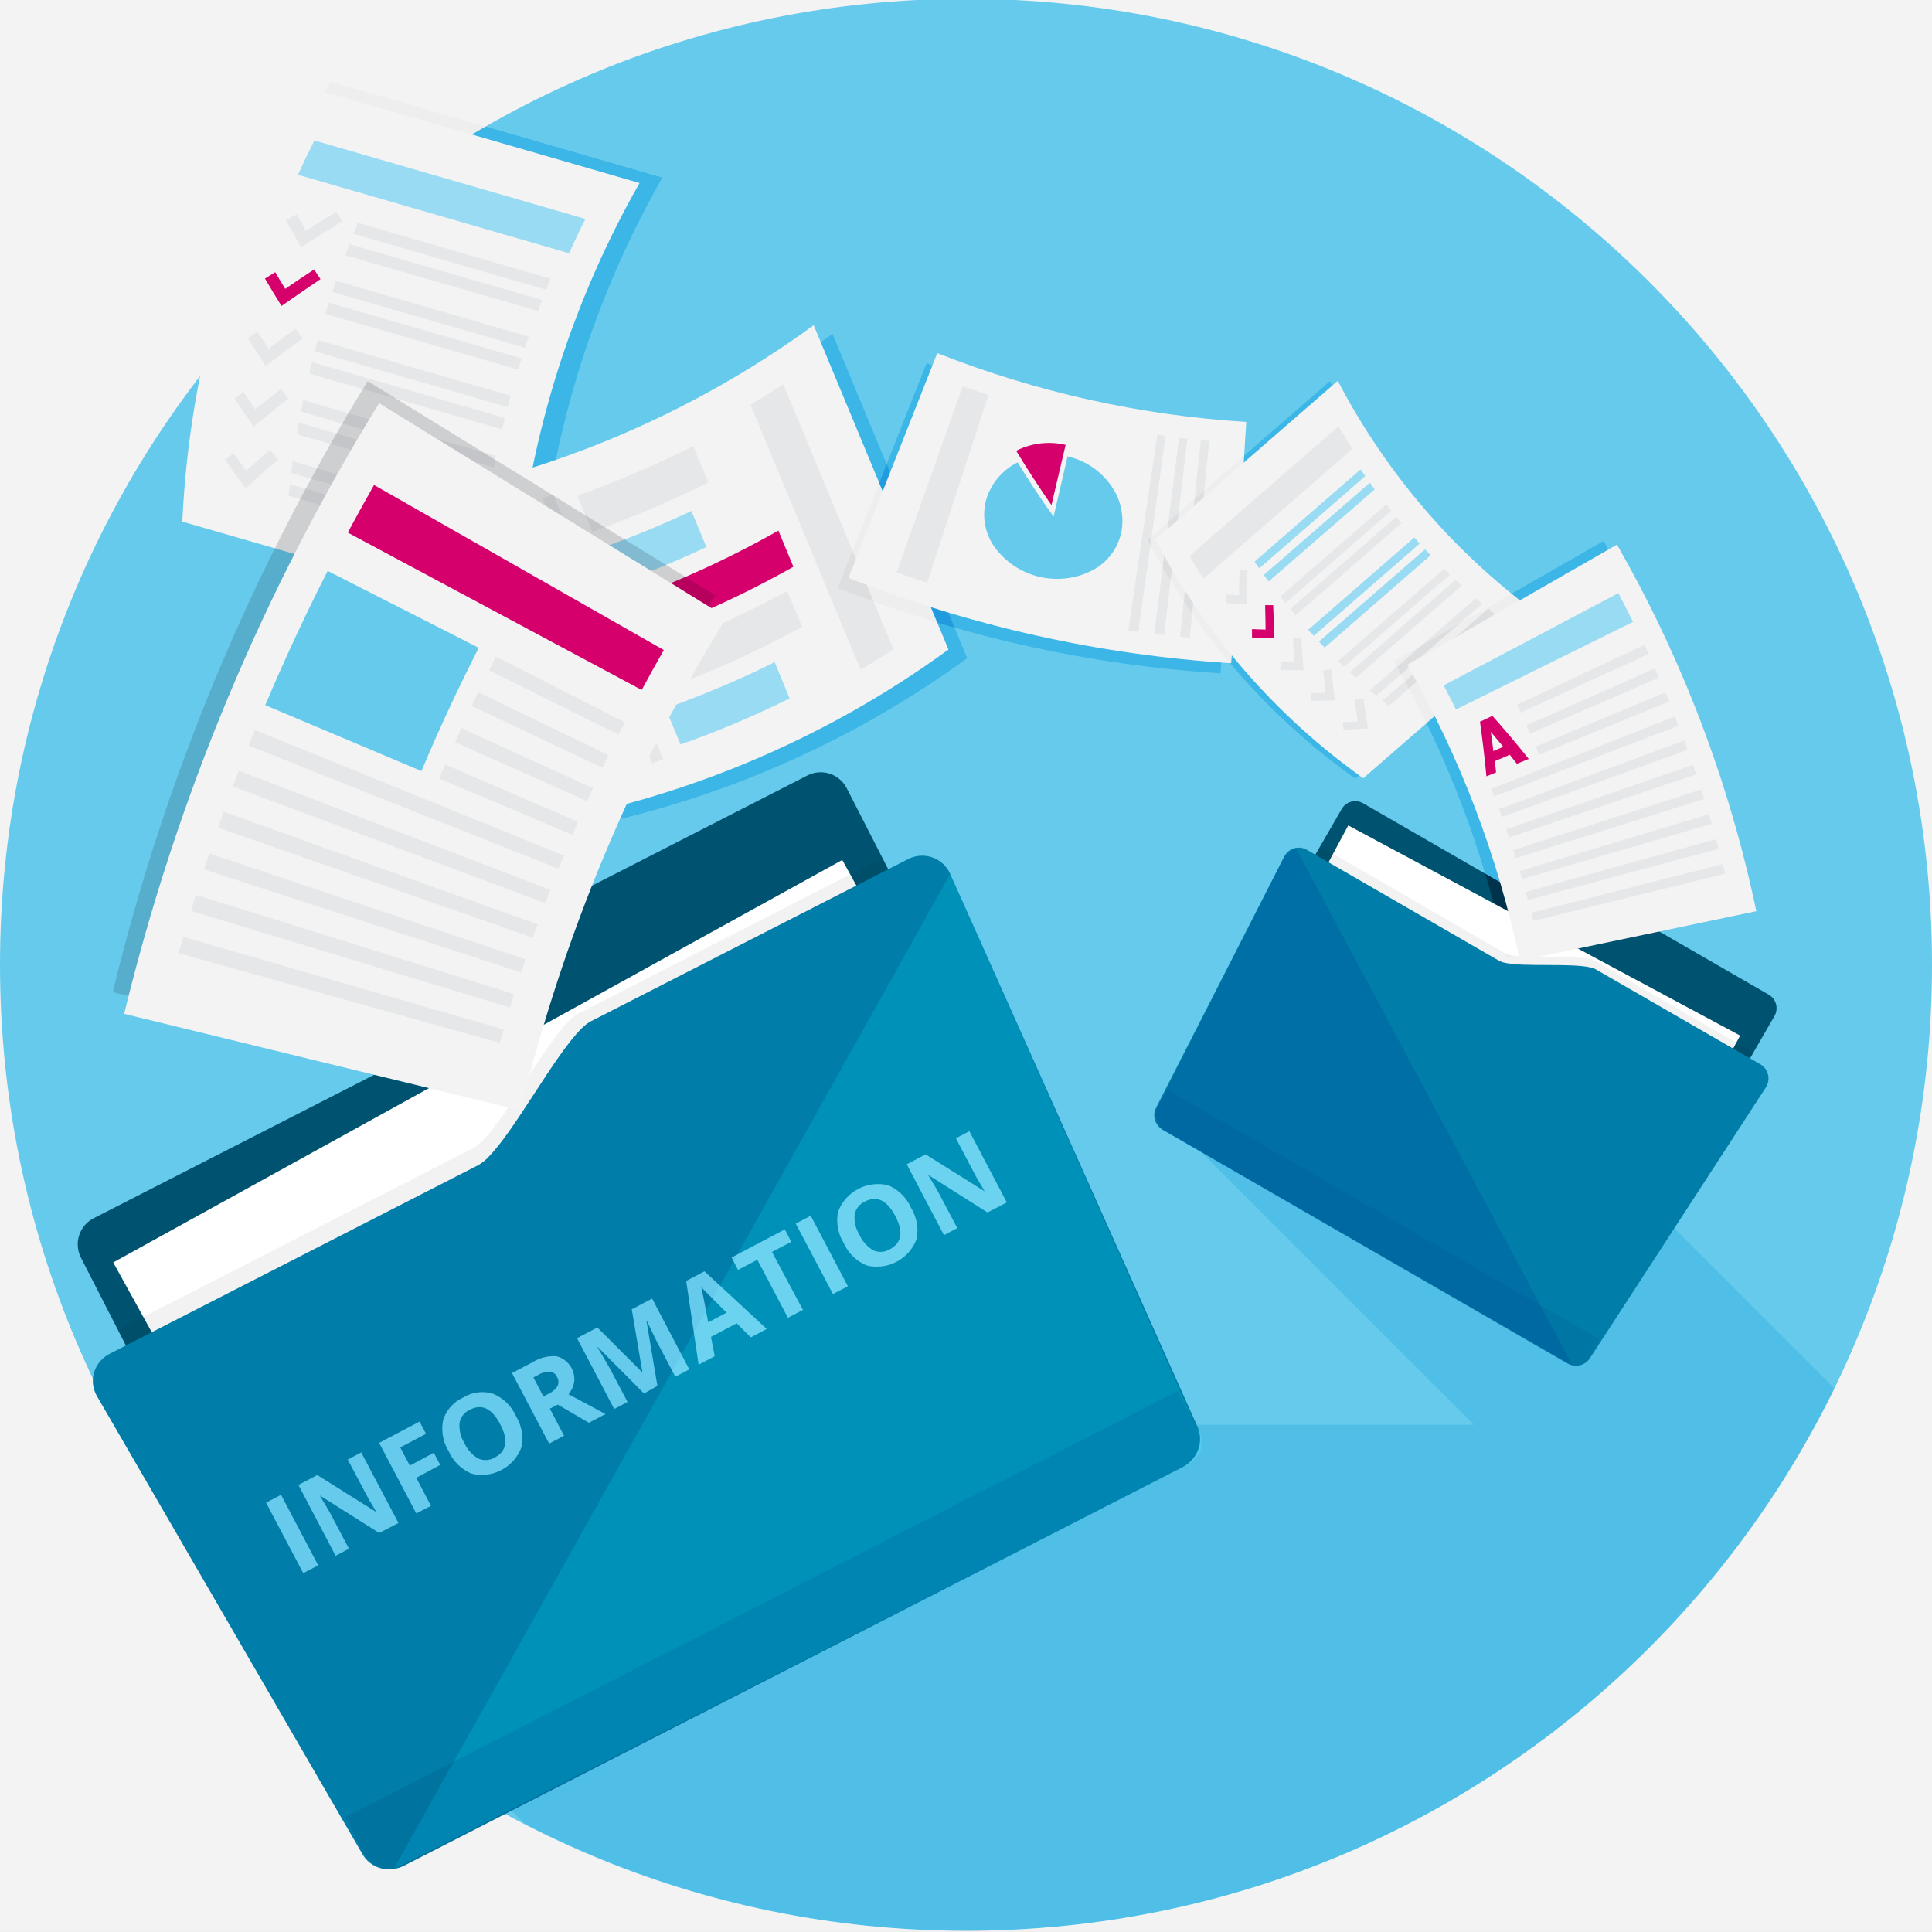
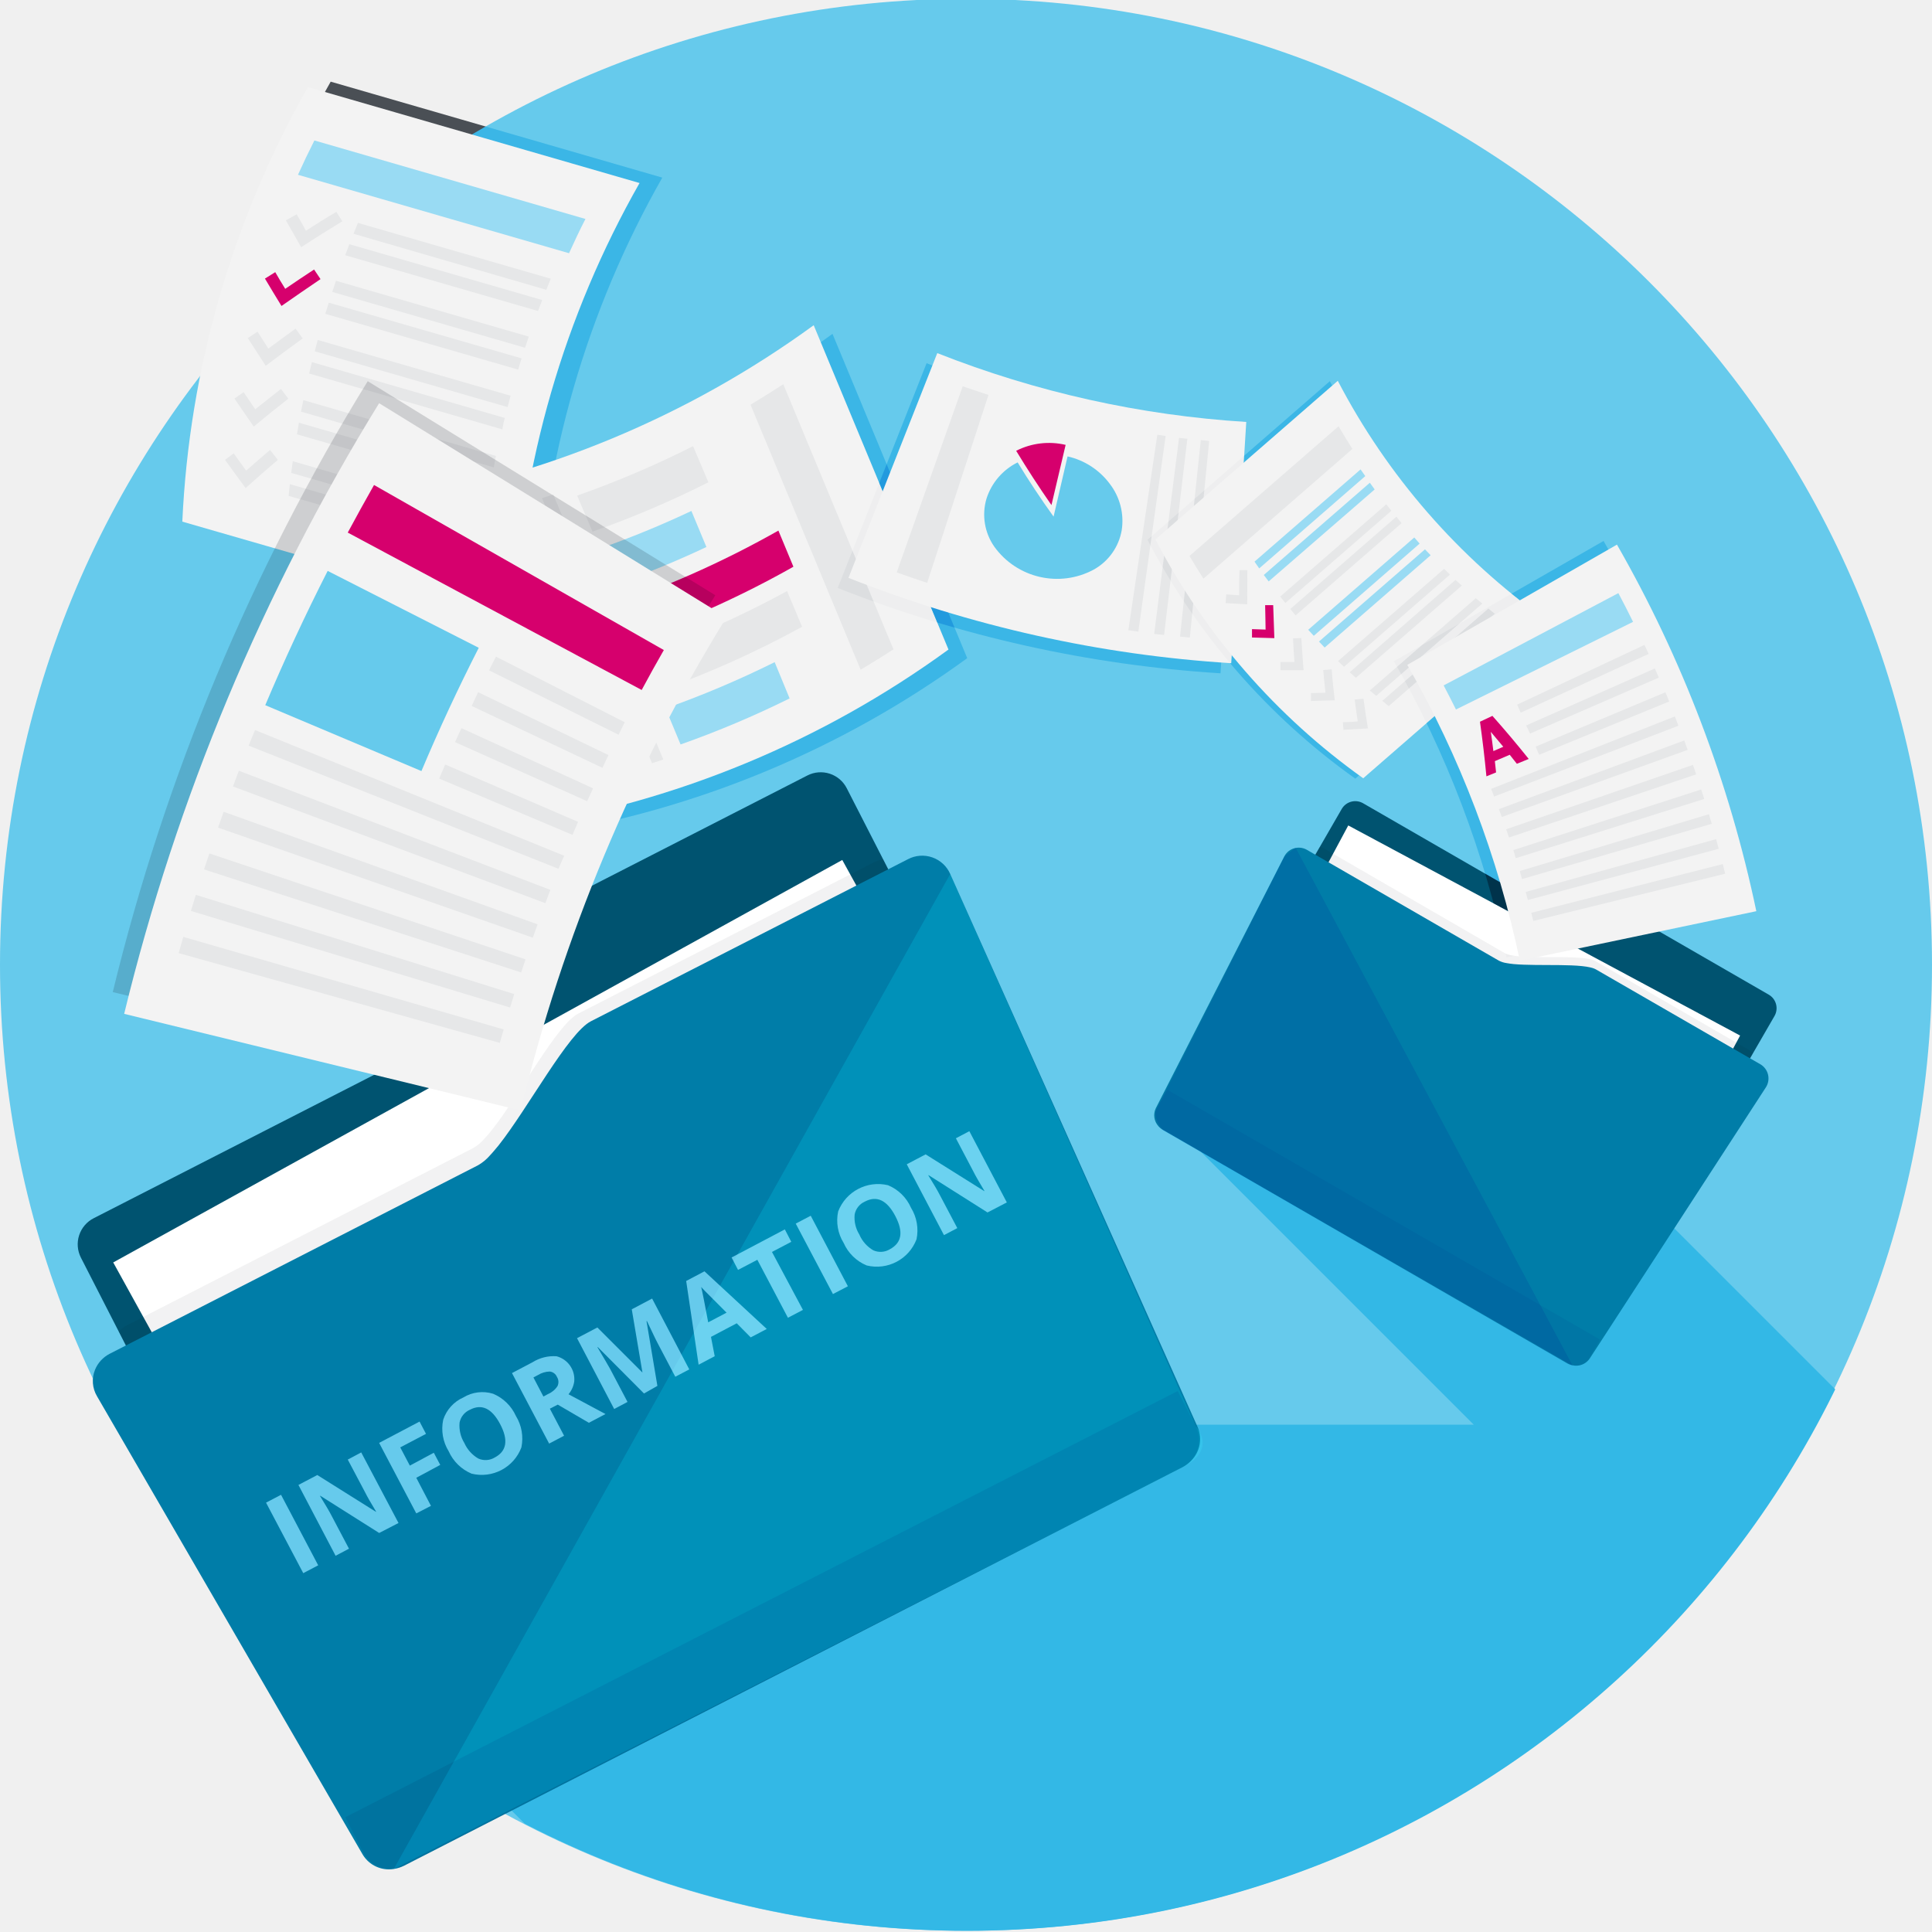
<svg xmlns="http://www.w3.org/2000/svg" viewBox="0 0 300 300">
  <defs>
-     <style>.a{fill:none;}.b{isolation:isolate;}.c{fill:#f3f3f3;}.d{fill:#66caec;}.e{clip-path:url(#a);}.f{fill:#25282b;opacity:0.31;}.f,.g,.q,.s,.t{mix-blend-mode:overlay;}.h,.t,.u{fill:#4a4f55;}.i,.s{fill:#99dbf3;}.j{fill:#e6e7e8;}.k{fill:#d6006d;}.l,.q{fill:#005370;}.m{fill:#fff;}.n{fill:#a7a9ac;}.n,.p,.r{opacity:0.15;}.n,.p,.r,.u{mix-blend-mode:multiply;}.o,.r{fill:#007da8;}.p{fill:#00a7e1;}.q{opacity:0.32;}.s{opacity:0.22;}.u{opacity:0.21;}</style>
+     <style>.a{fill:none;}.b{isolation:isolate;}.c{fill:#66caec;}.d{clip-path:url(#a);}.e{fill:#33b8e6;}.f,.q,.s,.t{mix-blend-mode:overlay;}.g,.t,.u{fill:#4a4f55;}.h{fill:#f3f3f3;}.i,.s{fill:#99dbf3;}.j{fill:#e6e7e8;}.k{fill:#d6006d;}.l,.q{fill:#005370;}.m{fill:#fff;}.n{fill:#a7a9ac;}.n,.p,.r{opacity:0.15;}.n,.p,.r,.u{mix-blend-mode:multiply;}.o,.r{fill:#007da8;}.p{fill:#00a7e1;}.q{opacity:0.32;}.s{opacity:0.22;}.u{opacity:0.21;}</style>
    <clipPath id="a">
      <circle class="a" cx="150.2" cy="149.81" r="150" />
    </clipPath>
  </defs>
  <g class="b">
-     <rect class="c" y="-0.19" width="300" height="300" />
-     <circle class="d" cx="150" cy="149.81" r="150" />
-     <g class="e">
-       <polygon class="f" points="79.28 280.98 119.07 320.77 333.23 320.77 333.23 304.6 333.23 263.99 257.85 188.61 179.66 172.04 228.84 221.22 183.62 221.22 79.28 280.98" />
+     <rect class="a" y="-0.19" width="300" height="300" />
+     <circle class="c" cx="150" cy="149.81" r="150" />
+     <g class="d">
+       <polygon class="e" points="79.28 280.98 119.07 320.77 333.23 320.77 333.23 304.6 333.23 263.99 257.85 188.61 179.66 172.04 228.84 221.22 183.62 221.22 79.28 280.98" />
    </g>
-     <g class="g">
-       <path class="h" d="M83.33,95,31.84,80.12A150.4,150.4,0,0,1,51.35,12.68l51.49,14.9A150.36,150.36,0,0,0,83.33,95Z" />
-       <path class="h" d="M91.89,38.48,49.8,26.3Q51,23.62,52.34,21L94.43,33.15Q93.11,35.79,91.89,38.48Z" />
-       <path class="h" d="M50.28,37.56q-1.2-2.1-2.37-4.18l1.69-.93L51,35q2.34-1.47,4.74-2.93c.3.49.61,1,.92,1.46C54.52,34.85,52.38,36.2,50.28,37.56Z" />
-       <path class="h" d="M88.36,44.13,58.42,35.46c.22-.56.46-1.12.69-1.68l29.94,8.66Z" />
-       <path class="h" d="M87.06,47.45,57.12,38.79c.22-.57.43-1.14.66-1.7l29.94,8.66Z" />
-       <path class="h" d="M47.24,46.67q-1.31-2.13-2.57-4.24l1.6-1,1.55,2.59c1.47-1,3-2,4.48-3,.33.49.66,1,1,1.48C51.24,43.89,49.22,45.28,47.24,46.67Z" />
-       <path class="h" d="M85.05,53.16,55.11,44.49c.19-.57.39-1.15.59-1.72l29.94,8.66C85.44,52,85.24,52.58,85.05,53.16Z" />
-       <path class="h" d="M84,56.56,54,47.89q.26-.87.54-1.74l29.94,8.66C84.33,55.39,84.15,56,84,56.56Z" />
-       <path class="h" d="M44.78,56c-.94-1.43-1.86-2.87-2.78-4.3l1.52-1c.56.88,1.11,1.76,1.68,2.63,1.39-1,2.8-2.07,4.22-3.09l1.07,1.5Q47.58,53.83,44.78,56Z" />
-       <path class="h" d="M82.34,62.37,52.39,53.71,52.86,52l30,8.66C82.65,61.2,82.49,61.79,82.34,62.37Z" />
-       <path class="h" d="M81.48,65.83,51.54,57.17,52,55.4l29.95,8.66C81.76,64.65,81.62,65.24,81.48,65.83Z" />
-       <path class="h" d="M42.93,65.4q-1.51-2.18-3-4.35l1.43-1c.59.89,1.2,1.77,1.8,2.66q2-1.59,4-3.16l1.14,1.53C46.46,62.5,44.67,64,42.93,65.4Z" />
-       <path class="h" d="M80.21,71.75,50.27,63.09c.11-.6.23-1.2.36-1.79L80.57,70C80.44,70.56,80.33,71.15,80.21,71.75Z" />
-       <path class="h" d="M79.57,75.26,49.63,66.6c.1-.6.21-1.2.32-1.8l29.94,8.66C79.78,74.06,79.68,74.66,79.57,75.26Z" />
-       <path class="h" d="M41.67,75q-1.62-2.2-3.2-4.39l1.35-1,1.93,2.69C43,71.15,44.2,70.08,45.46,69l1.21,1.54C45,72,43.3,73.48,41.67,75Z" />
-       <path class="h" d="M78.69,81.26,48.74,72.59c.08-.6.16-1.21.25-1.81l29.94,8.66C78.84,80.05,78.76,80.65,78.69,81.26Z" />
-       <path class="h" d="M78.28,84.81,48.33,76.15c.07-.61.13-1.22.2-1.82L78.47,83C78.4,83.59,78.34,84.2,78.28,84.81Z" />
+     <g class="f">
+       <path class="g" d="M83.33,95,31.84,80.12A150.4,150.4,0,0,1,51.35,12.68l51.49,14.9A150.36,150.36,0,0,0,83.33,95Z" />
+       <path class="g" d="M91.89,38.48,49.8,26.3Q51,23.62,52.34,21L94.43,33.15Q93.11,35.79,91.89,38.48Z" />
+       <path class="g" d="M50.28,37.56q-1.2-2.1-2.37-4.18l1.69-.93L51,35q2.34-1.47,4.74-2.93c.3.49.61,1,.92,1.46C54.52,34.85,52.38,36.2,50.28,37.56Z" />
+       <path class="g" d="M88.36,44.13,58.42,35.46c.22-.56.46-1.12.69-1.68l29.94,8.66Z" />
+       <path class="g" d="M87.06,47.45,57.12,38.79c.22-.57.43-1.14.66-1.7l29.94,8.66Z" />
+       <path class="g" d="M47.24,46.67q-1.31-2.13-2.57-4.24l1.6-1,1.55,2.59c1.47-1,3-2,4.48-3,.33.49.66,1,1,1.48C51.24,43.89,49.22,45.28,47.24,46.67Z" />
+       <path class="g" d="M85.05,53.16,55.11,44.49c.19-.57.39-1.15.59-1.72l29.94,8.66C85.44,52,85.24,52.58,85.05,53.16Z" />
+       <path class="g" d="M84,56.56,54,47.89q.26-.87.54-1.74l29.94,8.66C84.33,55.39,84.15,56,84,56.56Z" />
+       <path class="g" d="M44.78,56c-.94-1.43-1.86-2.87-2.78-4.3l1.52-1c.56.88,1.11,1.76,1.68,2.63,1.39-1,2.8-2.07,4.22-3.09l1.07,1.5Q47.58,53.83,44.78,56Z" />
+       <path class="g" d="M82.34,62.37,52.39,53.71,52.86,52l30,8.66C82.65,61.2,82.49,61.79,82.34,62.37Z" />
+       <path class="g" d="M81.48,65.83,51.54,57.17,52,55.4l29.95,8.66C81.76,64.65,81.62,65.24,81.48,65.83Z" />
+       <path class="g" d="M42.93,65.4q-1.51-2.18-3-4.35l1.43-1c.59.89,1.2,1.77,1.8,2.66q2-1.59,4-3.16l1.14,1.53C46.46,62.5,44.67,64,42.93,65.4Z" />
+       <path class="g" d="M80.21,71.75,50.27,63.09c.11-.6.23-1.2.36-1.79L80.57,70C80.44,70.56,80.33,71.15,80.21,71.75Z" />
+       <path class="g" d="M79.57,75.26,49.63,66.6c.1-.6.21-1.2.32-1.8l29.94,8.66C79.78,74.06,79.68,74.66,79.57,75.26Z" />
+       <path class="g" d="M41.67,75q-1.62-2.2-3.2-4.39l1.35-1,1.93,2.69C43,71.15,44.2,70.08,45.46,69l1.21,1.54C45,72,43.3,73.48,41.67,75Z" />
+       <path class="g" d="M78.69,81.26,48.74,72.59c.08-.6.16-1.21.25-1.81l29.94,8.66C78.84,80.05,78.76,80.65,78.69,81.26Z" />
+       <path class="g" d="M78.28,84.81,48.33,76.15c.07-.61.13-1.22.2-1.82L78.47,83C78.4,83.59,78.34,84.2,78.28,84.81Z" />
    </g>
-     <path class="c" d="M79.8,95.85,28.31,81A150.36,150.36,0,0,1,47.82,13.52l51.49,14.9A150.36,150.36,0,0,0,79.8,95.85Z" />
+     <path class="h" d="M79.8,95.85,28.31,81A150.36,150.36,0,0,1,47.82,13.52l51.49,14.9A150.36,150.36,0,0,0,79.8,95.85Z" />
    <path class="i" d="M88.36,39.32,46.27,27.14q1.21-2.68,2.55-5.33L90.91,34C90,35.75,89.18,37.53,88.36,39.32Z" />
    <path class="j" d="M46.76,38.39C46,37,45.17,35.6,44.39,34.22l1.68-.94c.47.85,1,1.7,1.43,2.55,1.56-1,3.13-2,4.73-2.93l.93,1.46C51,35.69,48.86,37,46.76,38.39Z" />
    <path class="j" d="M84.83,45,54.89,36.3l.69-1.69,29.94,8.67Z" />
    <path class="j" d="M83.54,48.29,53.6,39.63c.21-.57.43-1.14.65-1.71l29.94,8.67C84,47.15,83.75,47.72,83.54,48.29Z" />
    <path class="k" d="M43.71,47.51c-.87-1.42-1.73-2.83-2.57-4.25l1.6-1c.51.87,1,1.73,1.55,2.59q2.22-1.52,4.48-3l1,1.49C47.72,44.73,45.7,46.12,43.71,47.51Z" />
    <path class="j" d="M81.53,54,51.59,45.33c.19-.58.38-1.15.58-1.73l29.94,8.67C81.91,52.84,81.72,53.42,81.53,54Z" />
    <path class="j" d="M80.45,57.39,50.51,48.73,51.05,47,81,55.65Z" />
    <path class="j" d="M41.26,56.8q-1.41-2.16-2.78-4.3l1.51-1,1.68,2.63q2.09-1.56,4.23-3.1L47,52.55C45,54,43.12,55.38,41.26,56.8Z" />
    <path class="j" d="M78.81,63.21,48.87,54.55c.15-.59.31-1.18.47-1.76l29.94,8.66C79.12,62,79,62.62,78.81,63.21Z" />
    <path class="j" d="M78,66.67,48,58c.14-.59.28-1.18.43-1.77L78.38,64.9C78.23,65.49,78.09,66.08,78,66.67Z" />
    <path class="j" d="M39.4,66.24c-1-1.45-2-2.91-3-4.35l1.43-1,1.8,2.66q2-1.59,4-3.16l1.14,1.52Q42,64.06,39.4,66.24Z" />
    <path class="j" d="M76.68,72.59,46.74,63.92l.36-1.79L77,70.8Z" />
    <path class="j" d="M76.05,76.1,46.11,67.44c.1-.61.2-1.2.31-1.8L76.36,74.3C76.25,74.9,76.15,75.5,76.05,76.1Z" />
    <path class="j" d="M38.14,75.79c-1.08-1.46-2.14-2.92-3.2-4.39l1.35-1c.64.89,1.28,1.79,1.93,2.68,1.22-1.07,2.45-2.14,3.71-3.21.4.52.81,1,1.21,1.54Q40.59,73.58,38.14,75.79Z" />
    <path class="j" d="M75.16,82.09,45.22,73.43c.07-.61.16-1.21.24-1.81L75.4,80.28Z" />
    <path class="j" d="M74.75,85.65,44.81,77c.06-.6.13-1.21.2-1.82L75,83.83C74.88,84.43,74.81,85,74.75,85.65Z" />
    <path class="l" d="M251.72,141.22l22.93,13.23a2.43,2.43,0,0,1,.89,3.32L246.3,208.4a2.42,2.42,0,0,1-3.31.89l-60.12-34.71a2.42,2.42,0,0,1-.88-3.31l26.35-45.65a2.43,2.43,0,0,1,3.32-.89L238.13,140C240.2,141.21,249.66,140,251.72,141.22Z" />
    <rect class="m" x="219.44" y="122.16" width="27.64" height="69.04" transform="translate(-15.06 288.2) rotate(-61.8)" />
    <path class="n" d="M272.21,163.53,244.2,212a2.67,2.67,0,0,1-.84-.31l-62.78-36.25a2.78,2.78,0,0,1-.7-.57l25-43.34a2.28,2.28,0,0,1,.85.3L233.65,148a3.59,3.59,0,0,0,1.13.35c.31.06.65.1,1,.14,3.69.34,10.25-.23,11.95.75L271.52,163A2.8,2.8,0,0,1,272.21,163.53Z" />
    <path class="o" d="M274.2,168.85,246.82,211a2.52,2.52,0,0,1-2.62,1,2.67,2.67,0,0,1-.84-.31l-62.78-36.25a2.78,2.78,0,0,1-.7-.57,2.53,2.53,0,0,1-.41-2.78L199.42,133a2.48,2.48,0,0,1,1.77-1.33A2.53,2.53,0,0,1,203,132l29.74,17.17a3.85,3.85,0,0,0,1.2.38c.32.06.69.11,1.08.15,3.94.37,11-.22,12.81.84l25.55,14.74A2.55,2.55,0,0,1,274.2,168.85Z" />
    <path class="p" d="M248.44,208l-1.64,2.84a2.53,2.53,0,0,1-3.44.92l-62.78-36.25a2.52,2.52,0,0,1-.92-3.44l1.64-2.83Z" />
    <path class="q" d="M201.19,131.64l43,80.4-63.62-36.56s-1.75-2-.92-3.44S199.42,133,199.42,133Z" />
    <path class="l" d="M81.24,143l44.14-22.59a4.54,4.54,0,0,1,6.11,2l49.9,97.49a4.55,4.55,0,0,1-2,6.11L63.67,285.17a4.54,4.54,0,0,1-6.11-2l-45-87.89a4.55,4.55,0,0,1,2-6.12l51-26.08C69.49,161.07,77.26,145,81.24,143Z" />
    <rect class="m" x="60.82" y="122.79" width="51.78" height="129.31" transform="translate(-35.5 353.95) rotate(-118.9)" />
    <path class="n" d="M137.17,133.43l47.8,93.4a5.27,5.27,0,0,1-1.35,1L62.75,289.7a5.33,5.33,0,0,1-1.6.51L18.43,206.76a4.54,4.54,0,0,1,1.34-1l53.71-27.49a6.89,6.89,0,0,0,1.71-1.42c.4-.42.82-.91,1.25-1.46,4.3-5.45,10.07-16.35,13.35-18l45.77-23.42A4.54,4.54,0,0,1,137.17,133.43Z" />
    <path class="o" d="M147.55,135.71,186,221.66a4.73,4.73,0,0,1-1.05,5.17,5.27,5.27,0,0,1-1.35,1L62.75,289.7a5.33,5.33,0,0,1-1.6.51,4.73,4.73,0,0,1-4.8-2.18L15.07,216.82a4.65,4.65,0,0,1-.31-4.14A4.87,4.87,0,0,1,17,210.23l57.25-29.3a7.11,7.11,0,0,0,1.82-1.51c.43-.44.87-1,1.34-1.55,4.6-5.81,10.83-17.49,14.35-19.29L141,133.41A4.75,4.75,0,0,1,147.55,135.71Z" />
    <path class="r" d="M182.87,216l2.8,5.47a4.72,4.72,0,0,1-2,6.34L62.75,289.7a4.72,4.72,0,0,1-6.34-2.05l-2.8-5.47Z" />
-     <path class="d" d="M47.09,244.28l-5.78-10.95,2.33-1.22,5.77,10.95Z" />
-     <path class="d" d="M61.88,236.49l-3,1.55-9.13-5.77-.07,0c.87,1.42,1.47,2.43,1.79,3.06l2.72,5.15-2.08,1.1-5.77-11,2.93-1.54,9.08,5.7.06,0c-.83-1.38-1.4-2.37-1.71-3L54,226.64l2.09-1.11Z" />
-     <path class="d" d="M66.92,233.83,64.64,235l-5.77-10.95,6.28-3.31,1,1.91-4,2.1,1.49,2.83,3.72-2,1,1.89-3.72,2Z" />
-     <path class="d" d="M80.11,219.87a6.71,6.71,0,0,1,.85,4.89,6.58,6.58,0,0,1-7.73,4.07,6.75,6.75,0,0,1-3.56-3.48,6.68,6.68,0,0,1-.85-4.89A5.75,5.75,0,0,1,71.94,217a5.66,5.66,0,0,1,4.63-.58A6.75,6.75,0,0,1,80.11,219.87Zm-8,4.21a5.27,5.27,0,0,0,2.16,2.4,2.76,2.76,0,0,0,2.57-.17q2.77-1.47.83-5.16c-1.3-2.47-2.87-3.21-4.71-2.24a2.74,2.74,0,0,0-1.6,2A5.18,5.18,0,0,0,72.11,224.08Z" />
-     <path class="d" d="M85.38,218.74l2.21,4.2-2.32,1.22L79.5,213.21l3.19-1.68a6.17,6.17,0,0,1,3.73-.93,3.69,3.69,0,0,1,2.75,3.9,4,4,0,0,1-.89,2c3,1.59,4.86,2.62,5.74,3.07l-2.58,1.36-4.83-2.82Zm-1-1.89.75-.4a3.23,3.23,0,0,0,1.44-1.22,1.48,1.48,0,0,0-.09-1.43,1.37,1.37,0,0,0-1.12-.83,3.65,3.65,0,0,0-1.83.55l-.7.37Z" />
-     <path class="d" d="M100,216.38l-7.17-7.2-.07,0c1,1.69,1.68,2.83,2,3.42l2.68,5.09-2.07,1.1-5.77-11,3.16-1.66,7,7,0,0-1.66-9.82,3.16-1.67,5.77,11-2.17,1.14-2.73-5.19c-.13-.24-.27-.52-.43-.85s-.58-1.19-1.24-2.6l-.07,0,1.69,10.06Z" />
-     <path class="d" d="M116.57,207.67l-2.17-2.19-4,2.11.58,3-2.5,1.32-1.93-13,2.84-1.5,9.67,8.95Zm-3.75-3.84-3.35-3.36c-.26-.26-.45-.47-.59-.63q.27,1.09,1.09,5.49Z" />
-     <path class="d" d="M124.68,203.4l-2.33,1.22-4.75-9-3,1.57-1-1.93,8.27-4.36,1,1.93-3,1.57Z" />
-     <path class="d" d="M129.34,200.94,123.56,190l2.33-1.22,5.77,10.95Z" />
-     <path class="d" d="M141.46,187.54a6.72,6.72,0,0,1,.86,4.89,6.6,6.6,0,0,1-7.74,4.07A6.74,6.74,0,0,1,131,193a6.63,6.63,0,0,1-.85-4.89,6.64,6.64,0,0,1,7.74-4.07A6.69,6.69,0,0,1,141.46,187.54Zm-8,4.21a5.2,5.2,0,0,0,2.15,2.4,2.76,2.76,0,0,0,2.57-.17c1.86-1,2.13-2.7.84-5.16s-2.87-3.21-4.72-2.24a2.75,2.75,0,0,0-1.59,2A5,5,0,0,0,133.47,191.75Z" />
-     <path class="d" d="M156.34,186.71l-3,1.56-9.13-5.78-.07,0c.87,1.41,1.47,2.43,1.79,3.06l2.72,5.15-2.07,1.09-5.78-11,2.93-1.54,9.08,5.69.06,0c-.83-1.39-1.4-2.37-1.71-3l-2.73-5.19,2.09-1.1Z" />
+     <path class="c" d="M47.09,244.28l-5.78-10.95,2.33-1.22,5.77,10.95Z" />
+     <path class="c" d="M61.88,236.49l-3,1.55-9.13-5.77-.07,0c.87,1.42,1.47,2.43,1.79,3.06l2.72,5.15-2.08,1.1-5.77-11,2.93-1.54,9.08,5.7.06,0c-.83-1.38-1.4-2.37-1.71-3L54,226.64l2.09-1.11Z" />
+     <path class="c" d="M66.92,233.83,64.64,235l-5.77-10.95,6.28-3.31,1,1.91-4,2.1,1.49,2.83,3.72-2,1,1.89-3.72,2Z" />
+     <path class="c" d="M80.11,219.87a6.71,6.71,0,0,1,.85,4.89,6.58,6.58,0,0,1-7.73,4.07,6.75,6.75,0,0,1-3.56-3.48,6.68,6.68,0,0,1-.85-4.89A5.75,5.75,0,0,1,71.94,217a5.66,5.66,0,0,1,4.63-.58A6.75,6.75,0,0,1,80.11,219.87Zm-8,4.21a5.27,5.27,0,0,0,2.16,2.4,2.76,2.76,0,0,0,2.57-.17q2.77-1.47.83-5.16c-1.3-2.47-2.87-3.21-4.71-2.24a2.74,2.74,0,0,0-1.6,2A5.18,5.18,0,0,0,72.11,224.08Z" />
+     <path class="c" d="M85.38,218.74l2.21,4.2-2.32,1.22L79.5,213.21l3.19-1.68a6.17,6.17,0,0,1,3.73-.93,3.69,3.69,0,0,1,2.75,3.9,4,4,0,0,1-.89,2c3,1.59,4.86,2.62,5.74,3.07l-2.58,1.36-4.83-2.82Zm-1-1.89.75-.4a3.23,3.23,0,0,0,1.44-1.22,1.48,1.48,0,0,0-.09-1.43,1.37,1.37,0,0,0-1.12-.83,3.65,3.65,0,0,0-1.83.55l-.7.37Z" />
+     <path class="c" d="M100,216.38l-7.17-7.2-.07,0c1,1.69,1.68,2.83,2,3.42l2.68,5.09-2.07,1.1-5.77-11,3.16-1.66,7,7,0,0-1.66-9.82,3.16-1.67,5.77,11-2.17,1.14-2.73-5.19c-.13-.24-.27-.52-.43-.85s-.58-1.19-1.24-2.6l-.07,0,1.69,10.06Z" />
+     <path class="c" d="M116.57,207.67l-2.17-2.19-4,2.11.58,3-2.5,1.32-1.93-13,2.84-1.5,9.67,8.95Zm-3.75-3.84-3.35-3.36c-.26-.26-.45-.47-.59-.63q.27,1.09,1.09,5.49Z" />
+     <path class="c" d="M124.68,203.4l-2.33,1.22-4.75-9-3,1.57-1-1.93,8.27-4.36,1,1.93-3,1.57Z" />
+     <path class="c" d="M129.34,200.94,123.56,190l2.33-1.22,5.77,10.95Z" />
+     <path class="c" d="M141.46,187.54a6.72,6.72,0,0,1,.86,4.89,6.6,6.6,0,0,1-7.74,4.07A6.74,6.74,0,0,1,131,193a6.63,6.63,0,0,1-.85-4.89,6.64,6.64,0,0,1,7.74-4.07A6.69,6.69,0,0,1,141.46,187.54Zm-8,4.21a5.2,5.2,0,0,0,2.15,2.4,2.76,2.76,0,0,0,2.57-.17c1.86-1,2.13-2.7.84-5.16s-2.87-3.21-4.72-2.24a2.75,2.75,0,0,0-1.59,2A5,5,0,0,0,133.47,191.75Z" />
+     <path class="c" d="M156.34,186.71l-3,1.56-9.13-5.78-.07,0c.87,1.41,1.47,2.43,1.79,3.06l2.72,5.15-2.07,1.09-5.78-11,2.93-1.54,9.08,5.69.06,0c-.83-1.39-1.4-2.37-1.71-3l-2.73-5.19,2.09-1.1Z" />
    <path class="s" d="M61.15,290.21l86.4-154.5,38.12,85.78s3.43,3.54-2,6.34S61.15,290.21,61.15,290.21Z" />
    <path class="t" d="M129.27,51.84a153.13,153.13,0,0,1-66,27.41l20.92,50.36a153.13,153.13,0,0,0,66-27.41Q139.74,77,129.27,51.84Z" />
-     <path class="c" d="M81.28,128.27,60.35,77.91a152.78,152.78,0,0,0,66-27.41q10.47,25.19,20.93,50.36A152.88,152.88,0,0,1,81.28,128.27Z" />
+     <path class="h" d="M81.28,128.27,60.35,77.91a152.78,152.78,0,0,0,66-27.41q10.47,25.19,20.93,50.36A152.88,152.88,0,0,1,81.28,128.27Z" />
    <path class="j" d="M133.64,104l-17.1-41.16q2.58-1.55,5.09-3.18,8.56,20.58,17.11,41.17Q136.22,102.45,133.64,104Z" />
    <path class="j" d="M101.25,118.51,84.15,77.34c.59-.19,1.18-.37,1.77-.57L103,117.94Z" />
    <path class="j" d="M96.63,119.89Q88.07,99.31,79.52,78.72l1.79-.51,17.1,41.17Z" />
    <path class="j" d="M92,121.12,74.85,80l1.8-.45,17.1,41.16Z" />
    <path class="j" d="M87.24,122.21,70.13,81l1.82-.4,17.1,41.17Z" />
    <path class="j" d="M107.62,69.28a152.4,152.4,0,0,1-18,7.68L92,82.56a153.06,153.06,0,0,0,18-7.67Z" />
    <path class="i" d="M120.29,102.82A153.45,153.45,0,0,1,103.35,110c.78,1.86,1.55,3.73,2.33,5.6a152.43,152.43,0,0,0,16.93-7.15Z" />
    <path class="k" d="M123.2,88l-2.33-5.61a153,153,0,0,1-24.38,11.1l2.33,5.6A152.93,152.93,0,0,0,123.2,88Z" />
    <path class="i" d="M107.36,79.34a149.52,149.52,0,0,1-14.3,5.87q1.17,2.81,2.33,5.61a153.35,153.35,0,0,0,14.3-5.88Z" />
    <path class="j" d="M122.22,91.78a151.71,151.71,0,0,1-22.3,9.94q1.17,2.81,2.33,5.61a153.3,153.3,0,0,0,22.3-10Z" />
    <path class="t" d="M143.88,56.4l-13.8,34.9a194.64,194.64,0,0,0,59.44,13.25l2.34-37.46A156.91,156.91,0,0,1,143.88,56.4Z" />
-     <path class="c" d="M193.52,65.52q-1.17,18.74-2.33,37.46a194.51,194.51,0,0,1-59.44-13.25q6.88-17.45,13.79-34.9A157,157,0,0,0,193.52,65.52Z" />
+     <path class="h" d="M193.52,65.52q-1.17,18.74-2.33,37.46a194.51,194.51,0,0,1-59.44-13.25q6.88-17.45,13.79-34.9A157,157,0,0,0,193.52,65.52Z" />
    <path class="j" d="M176.76,98.08,181,67.7l-1.29-.19-4.5,30.35Z" />
    <path class="j" d="M180.76,98.6q1.8-15.24,3.61-30.47L183.08,68q-1.94,15.23-3.86,30.44Z" />
    <path class="j" d="M184.76,99q1.5-15.27,3-30.53l-1.3-.14q-1.6,15.26-3.22,30.52Z" />
-     <path class="d" d="M154.39,84.88a12,12,0,0,0,15.44,3.57,8.69,8.69,0,0,0,4.35-6.12,9.43,9.43,0,0,0-1.87-7.22,11.24,11.24,0,0,0-6.54-4.24c-.73,3.12-1.45,6.23-2.17,9.35q-3-4.17-5.58-8.42a9.49,9.49,0,0,0-4.85,5.67A8.7,8.7,0,0,0,154.39,84.88Z" />
+     <path class="c" d="M154.39,84.88a12,12,0,0,0,15.44,3.57,8.69,8.69,0,0,0,4.35-6.12,9.43,9.43,0,0,0-1.87-7.22,11.24,11.24,0,0,0-6.54-4.24c-.73,3.12-1.45,6.23-2.17,9.35q-3-4.17-5.58-8.42a9.49,9.49,0,0,0-4.85,5.67A8.7,8.7,0,0,0,154.39,84.88Z" />
    <path class="k" d="M157.79,70q2.58,4.26,5.48,8.43l2.2-9.35A11.24,11.24,0,0,0,157.79,70Z" />
    <path class="j" d="M139.24,88.88q2.35.84,4.73,1.62l9.52-29.17c-1.33-.43-2.66-.89-4-1.35Z" />
    <path class="t" d="M206.5,59.19,178.18,83.82a105.27,105.27,0,0,0,32.27,37.09l28.31-24.64A105.19,105.19,0,0,1,206.5,59.19Z" />
-     <path class="c" d="M240,96.21l-28.32,24.64a105.32,105.32,0,0,1-32.27-37.08l28.32-24.64A105.32,105.32,0,0,0,240,96.21Z" />
+     <path class="h" d="M240,96.21l-28.32,24.64a105.32,105.32,0,0,1-32.27-37.08l28.32-24.64A105.32,105.32,0,0,0,240,96.21Z" />
    <path class="j" d="M210,69.71,186.87,89.85c-.75-1.16-1.47-2.33-2.17-3.52l23.15-20.14C208.55,67.38,209.27,68.55,210,69.71Z" />
    <path class="j" d="M193.67,93.84l-3.35-.19.09-1.35,2,.13c0-1.29,0-2.59.07-3.9h1.21C193.69,90.32,193.67,92.09,193.67,93.84Z" />
    <path class="i" d="M212,73.93,195.53,88.26l-.73-1.05,16.47-14.32C211.51,73.24,211.75,73.59,212,73.93Z" />
    <path class="i" d="M213.46,76,197,90.28c-.26-.34-.51-.68-.76-1l16.47-14.32Z" />
    <path class="k" d="M197.88,99.09l-3.47-.1c0-.43,0-.87,0-1.3l2.11.07c0-1.25-.06-2.52-.07-3.79l1.25,0C197.77,95.68,197.81,97.39,197.88,99.09Z" />
    <path class="j" d="M216.05,79.31,199.59,93.63l-.8-1,16.47-14.32Z" />
    <path class="j" d="M217.64,81.23,201.18,95.56l-.82-1,16.47-14.33Z" />
    <path class="j" d="M202.42,104.06h-3.59c0-.43,0-.85,0-1.27H201c-.09-1.21-.16-2.43-.22-3.66l1.29-.06C202.17,100.77,202.29,102.42,202.42,104.06Z" />
    <path class="i" d="M220.44,84.41,204,98.73l-.86-.94,16.47-14.33Z" />
    <path class="i" d="M222.15,86.22l-16.46,14.33-.88-.93L221.27,85.3Z" />
    <path class="j" d="M207.26,108.74l-3.69.11c0-.41,0-.82,0-1.23l2.25-.05c-.13-1.17-.25-2.35-.35-3.53l1.32-.1C206.9,105.56,207.07,107.16,207.26,108.74Z" />
    <path class="j" d="M225.15,89.22l-16.46,14.32-.92-.89,16.47-14.32Z" />
    <path class="j" d="M227,90.92l-16.47,14.33-.94-.87L226,90.05C226.35,90.35,226.66,90.64,227,90.92Z" />
    <path class="j" d="M212.41,113.11l-3.8.21-.09-1.18q1.15,0,2.31-.12c-.17-1.12-.33-2.25-.48-3.4l1.37-.12C211.93,110.05,212.16,111.59,212.41,113.11Z" />
    <path class="j" d="M230.17,93.72,213.7,108.05l-1-.83,16.46-14.33Z" />
    <path class="j" d="M232.1,95.31l-16.46,14.33-1-.81L231.11,94.5C231.44,94.78,231.77,95,232.1,95.31Z" />
    <path class="t" d="M249,84l-32.56,18.67a157.12,157.12,0,0,1,17.48,46l36.74-7.7A194.77,194.77,0,0,0,249,84Z" />
-     <path class="c" d="M272.72,141.49,236,149.18a157.17,157.17,0,0,0-17.48-45.94l32.56-18.67A194.77,194.77,0,0,1,272.72,141.49Z" />
+     <path class="h" d="M272.72,141.49,236,149.18a157.17,157.17,0,0,0-17.48-45.94l32.56-18.67A194.77,194.77,0,0,1,272.72,141.49Z" />
    <path class="i" d="M224.17,106.43c.65,1.24,1.29,2.48,1.91,3.74l27.5-13.61c-.74-1.5-1.5-3-2.28-4.46Z" />
    <path class="j" d="M236.13,110.66,256,101.54l-.65-1.4-19.76,9.27C235.74,109.83,235.94,110.24,236.13,110.66Z" />
    <path class="j" d="M237.58,113.91l20-8.69c-.21-.47-.41-1-.62-1.42l-20,8.86C237.22,113.07,237.4,113.49,237.58,113.91Z" />
    <path class="j" d="M239,117.2l20.19-8.27c-.19-.48-.39-1-.59-1.43l-20.13,8.43C238.62,116.35,238.79,116.77,239,117.2Z" />
    <path class="j" d="M232,123.69l28.63-11-.56-1.44-28.54,11.25C231.71,122.89,231.86,123.29,232,123.69Z" />
    <path class="j" d="M233.2,126.86l28.86-10.42c-.18-.49-.36-1-.53-1.46l-28.78,10.66Z" />
    <path class="j" d="M234.31,130.05l29.07-9.81c-.16-.49-.33-1-.5-1.47l-29,10Z" />
    <path class="j" d="M235.36,133.26l29.27-9.2c-.15-.49-.31-1-.47-1.47L235,132Z" />
    <path class="j" d="M236.34,136.5l29.46-8.58-.44-1.49L236,135.25C236.1,135.67,236.22,136.08,236.34,136.5Z" />
    <path class="j" d="M237.25,139.75l29.63-7.95c-.13-.5-.27-1-.4-1.5l-29.57,8.2C237,138.92,237.14,139.34,237.25,139.75Z" />
    <path class="j" d="M238.09,143l29.8-7.33c-.13-.5-.25-1-.38-1.5l-29.73,7.57C237.88,142.19,238,142.61,238.09,143Z" />
    <path class="k" d="M234.43,117.2l1.11,1.4,1.84-.75q-2.74-3.43-5.64-6.69l-1.93.91q.6,4.26,1,8.48l1.5-.61c-.06-.58-.12-1.16-.19-1.75Zm-2.94-3.56c.65.77,1.3,1.54,1.94,2.32l-1.54.67C231.77,115.63,231.64,114.64,231.49,113.64Z" />
    <path class="u" d="M57.1,59.19a328.59,328.59,0,0,0-39.59,94.86L79.07,169a265.38,265.38,0,0,1,32-76.57Z" />
-     <path class="c" d="M80.84,172.43l-61.56-15A328.71,328.71,0,0,1,58.87,62.61L112.8,95.86A265,265,0,0,0,80.84,172.43Z" />
+     <path class="h" d="M80.84,172.43l-61.56-15A328.71,328.71,0,0,1,58.87,62.61L112.8,95.86A265,265,0,0,0,80.84,172.43Z" />
    <path class="k" d="M99.64,107.14,54,82.7q2-3.72,4.08-7.39l45,25.63C101.9,103,100.75,105.06,99.64,107.14Z" />
    <path class="j" d="M96.05,114.09l-20.11-10c.35-.71.71-1.42,1.07-2.13l20,10.19Z" />
    <path class="j" d="M93.55,119.23l-20.31-9.61,1-2.14,20.24,9.77C94.18,117.9,93.87,118.56,93.55,119.23Z" />
    <path class="j" d="M91.17,124.41l-20.51-9.17c.32-.73.65-1.45,1-2.17l20.43,9.34Z" />
    <path class="j" d="M88.9,129.64,68.2,120.9c.3-.73.62-1.46.93-2.19l20.63,8.91C89.47,128.29,89.18,129,88.9,129.64Z" />
    <path class="j" d="M86.73,134.91,38.61,115.78c.32-.81.65-1.61,1-2.42l48,19.52C87.28,133.56,87,134.24,86.73,134.91Z" />
    <path class="j" d="M84.68,140.24,36.17,122.12c.3-.81.61-1.63.92-2.44l48.37,18.5Z" />
    <path class="j" d="M82.74,145.6,33.86,128.51l.87-2.46,48.75,17.48Z" />
    <path class="j" d="M80.92,151,31.68,135c.27-.83.55-1.66.83-2.48l49.1,16.45Z" />
    <path class="j" d="M79.21,156.45l-49.57-15c.26-.84.51-1.67.77-2.5l49.44,15.41C79.63,155.05,79.42,155.75,79.21,156.45Z" />
    <path class="j" d="M77.61,161.94,27.74,148c.24-.84.47-1.68.72-2.52l49.75,14.37Z" />
-     <path class="d" d="M65.44,119.73,41.19,109.5q4.47-10.59,9.69-20.85l23.46,11.94Q69.54,110,65.44,119.73Z" />
+     <path class="c" d="M65.44,119.73,41.19,109.5q4.47-10.59,9.69-20.85l23.46,11.94Q69.54,110,65.44,119.73Z" />
  </g>
</svg>
